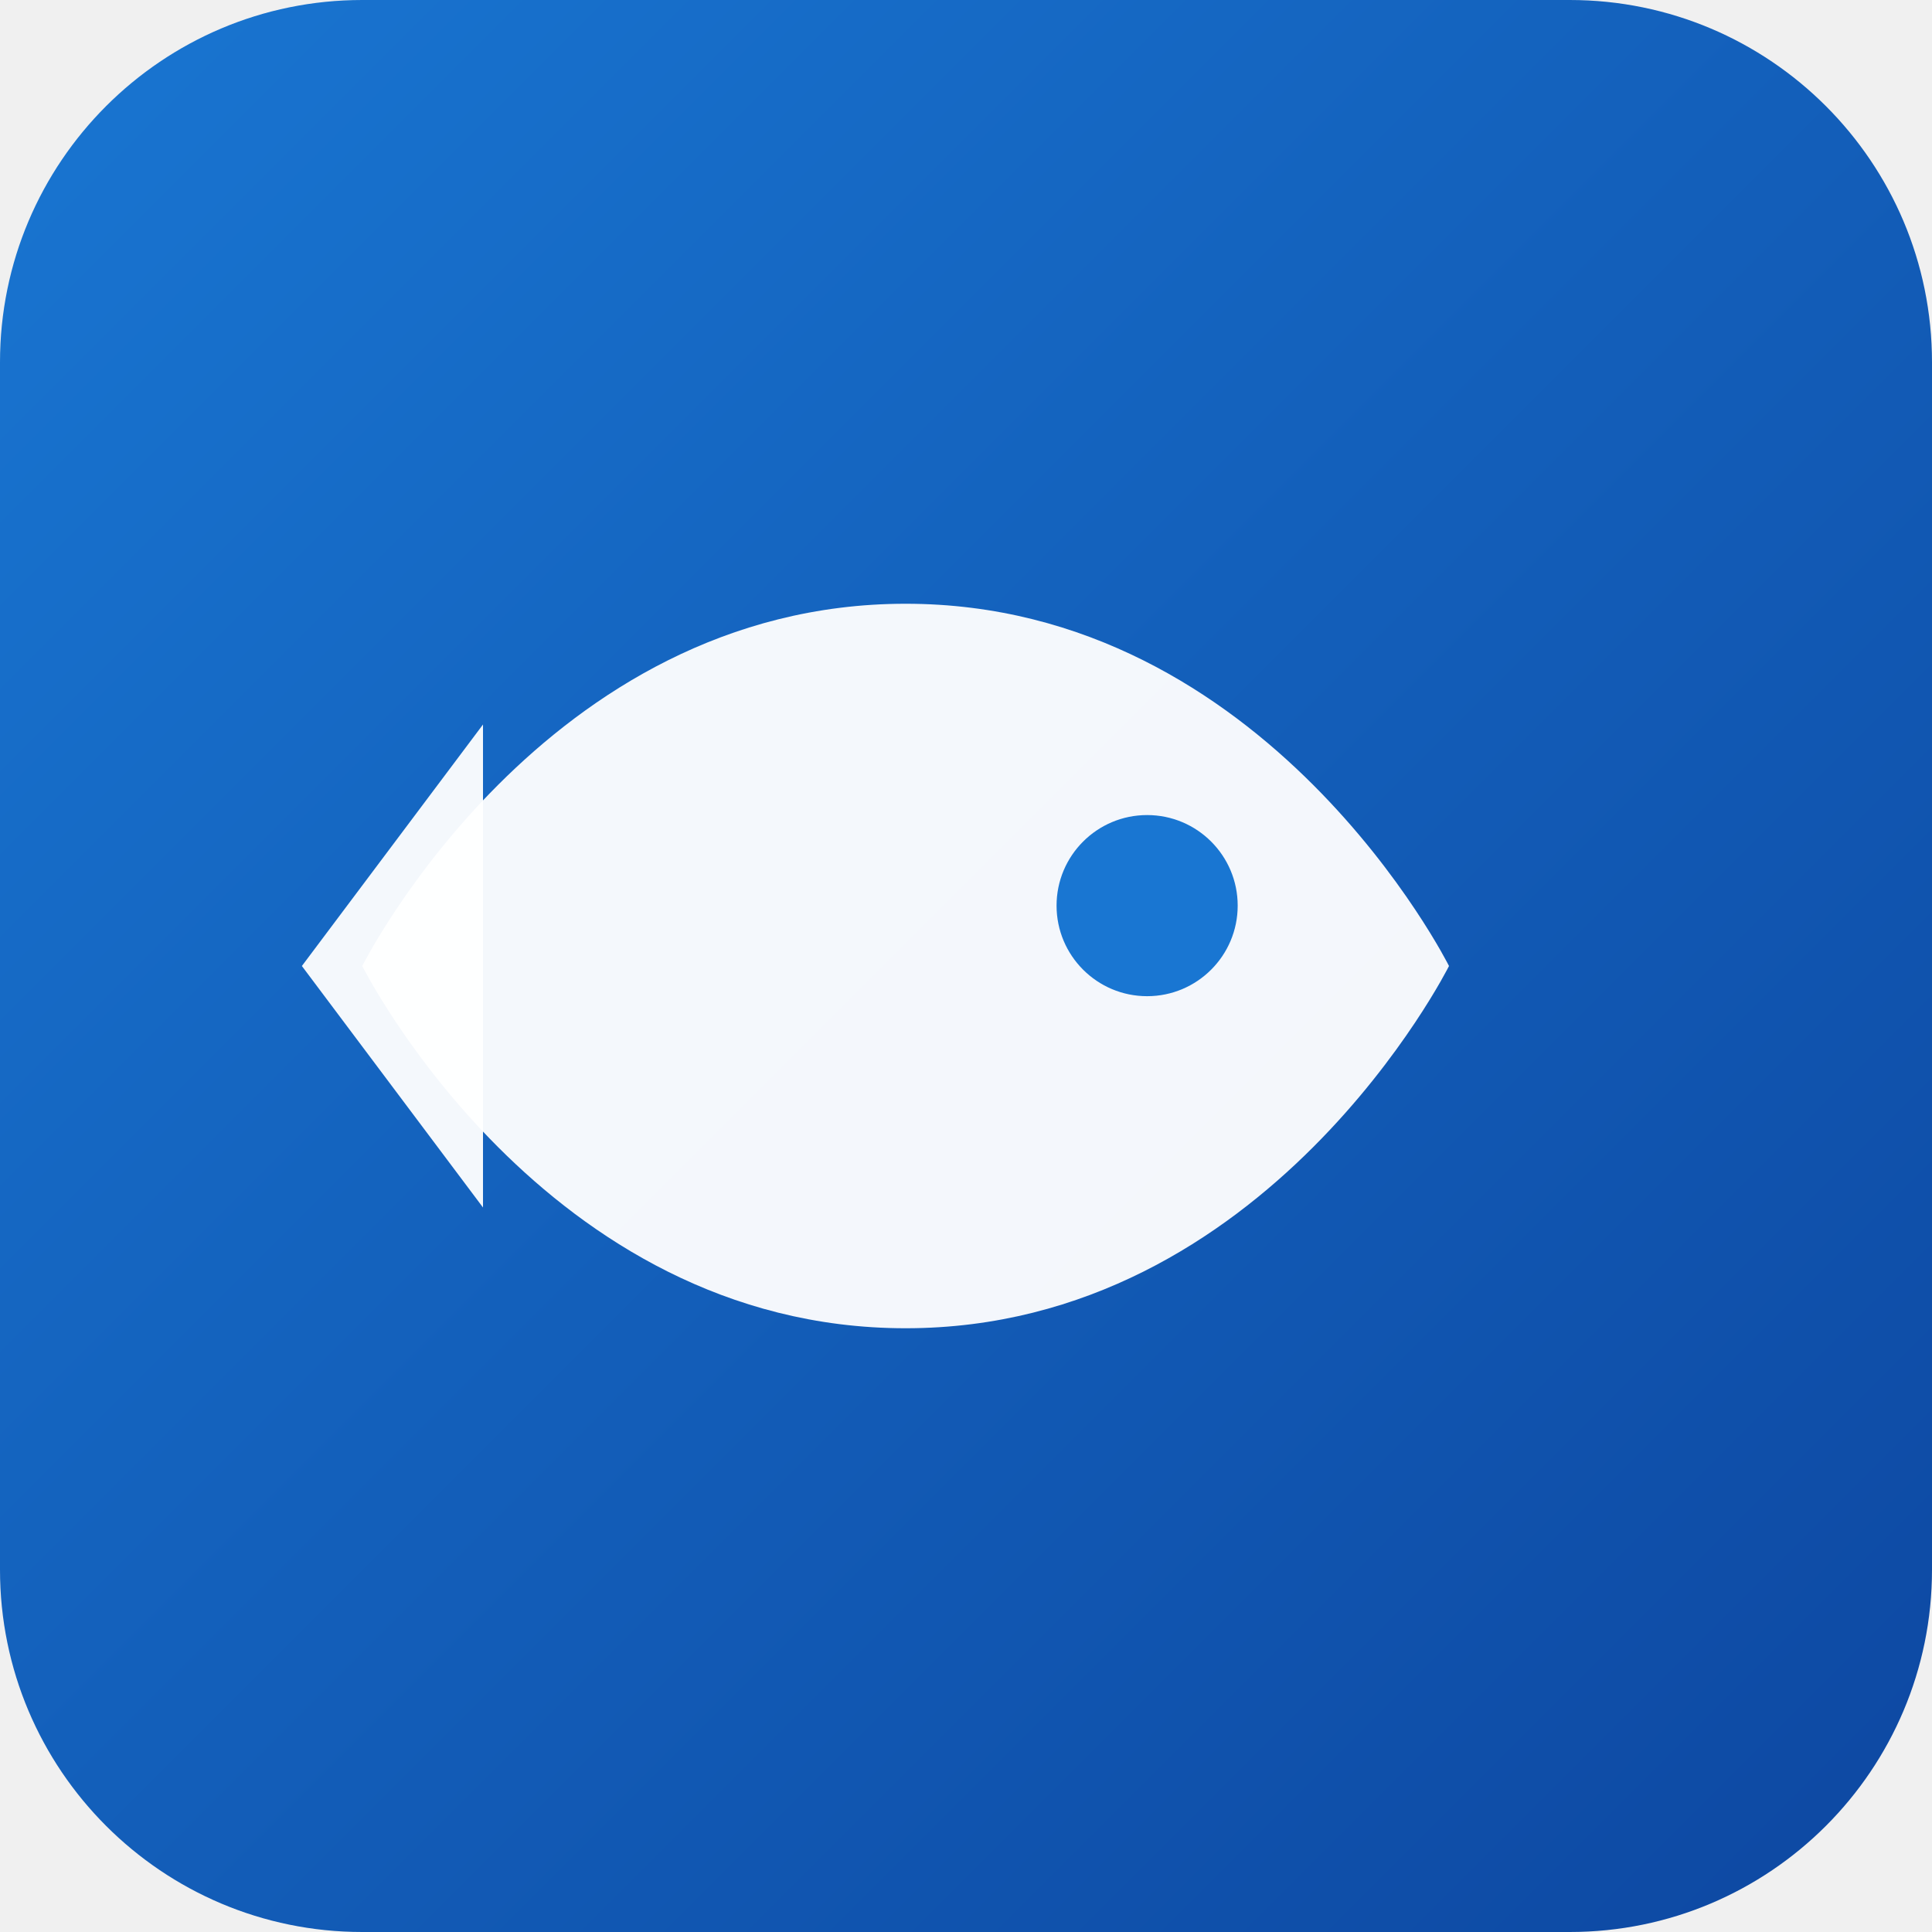
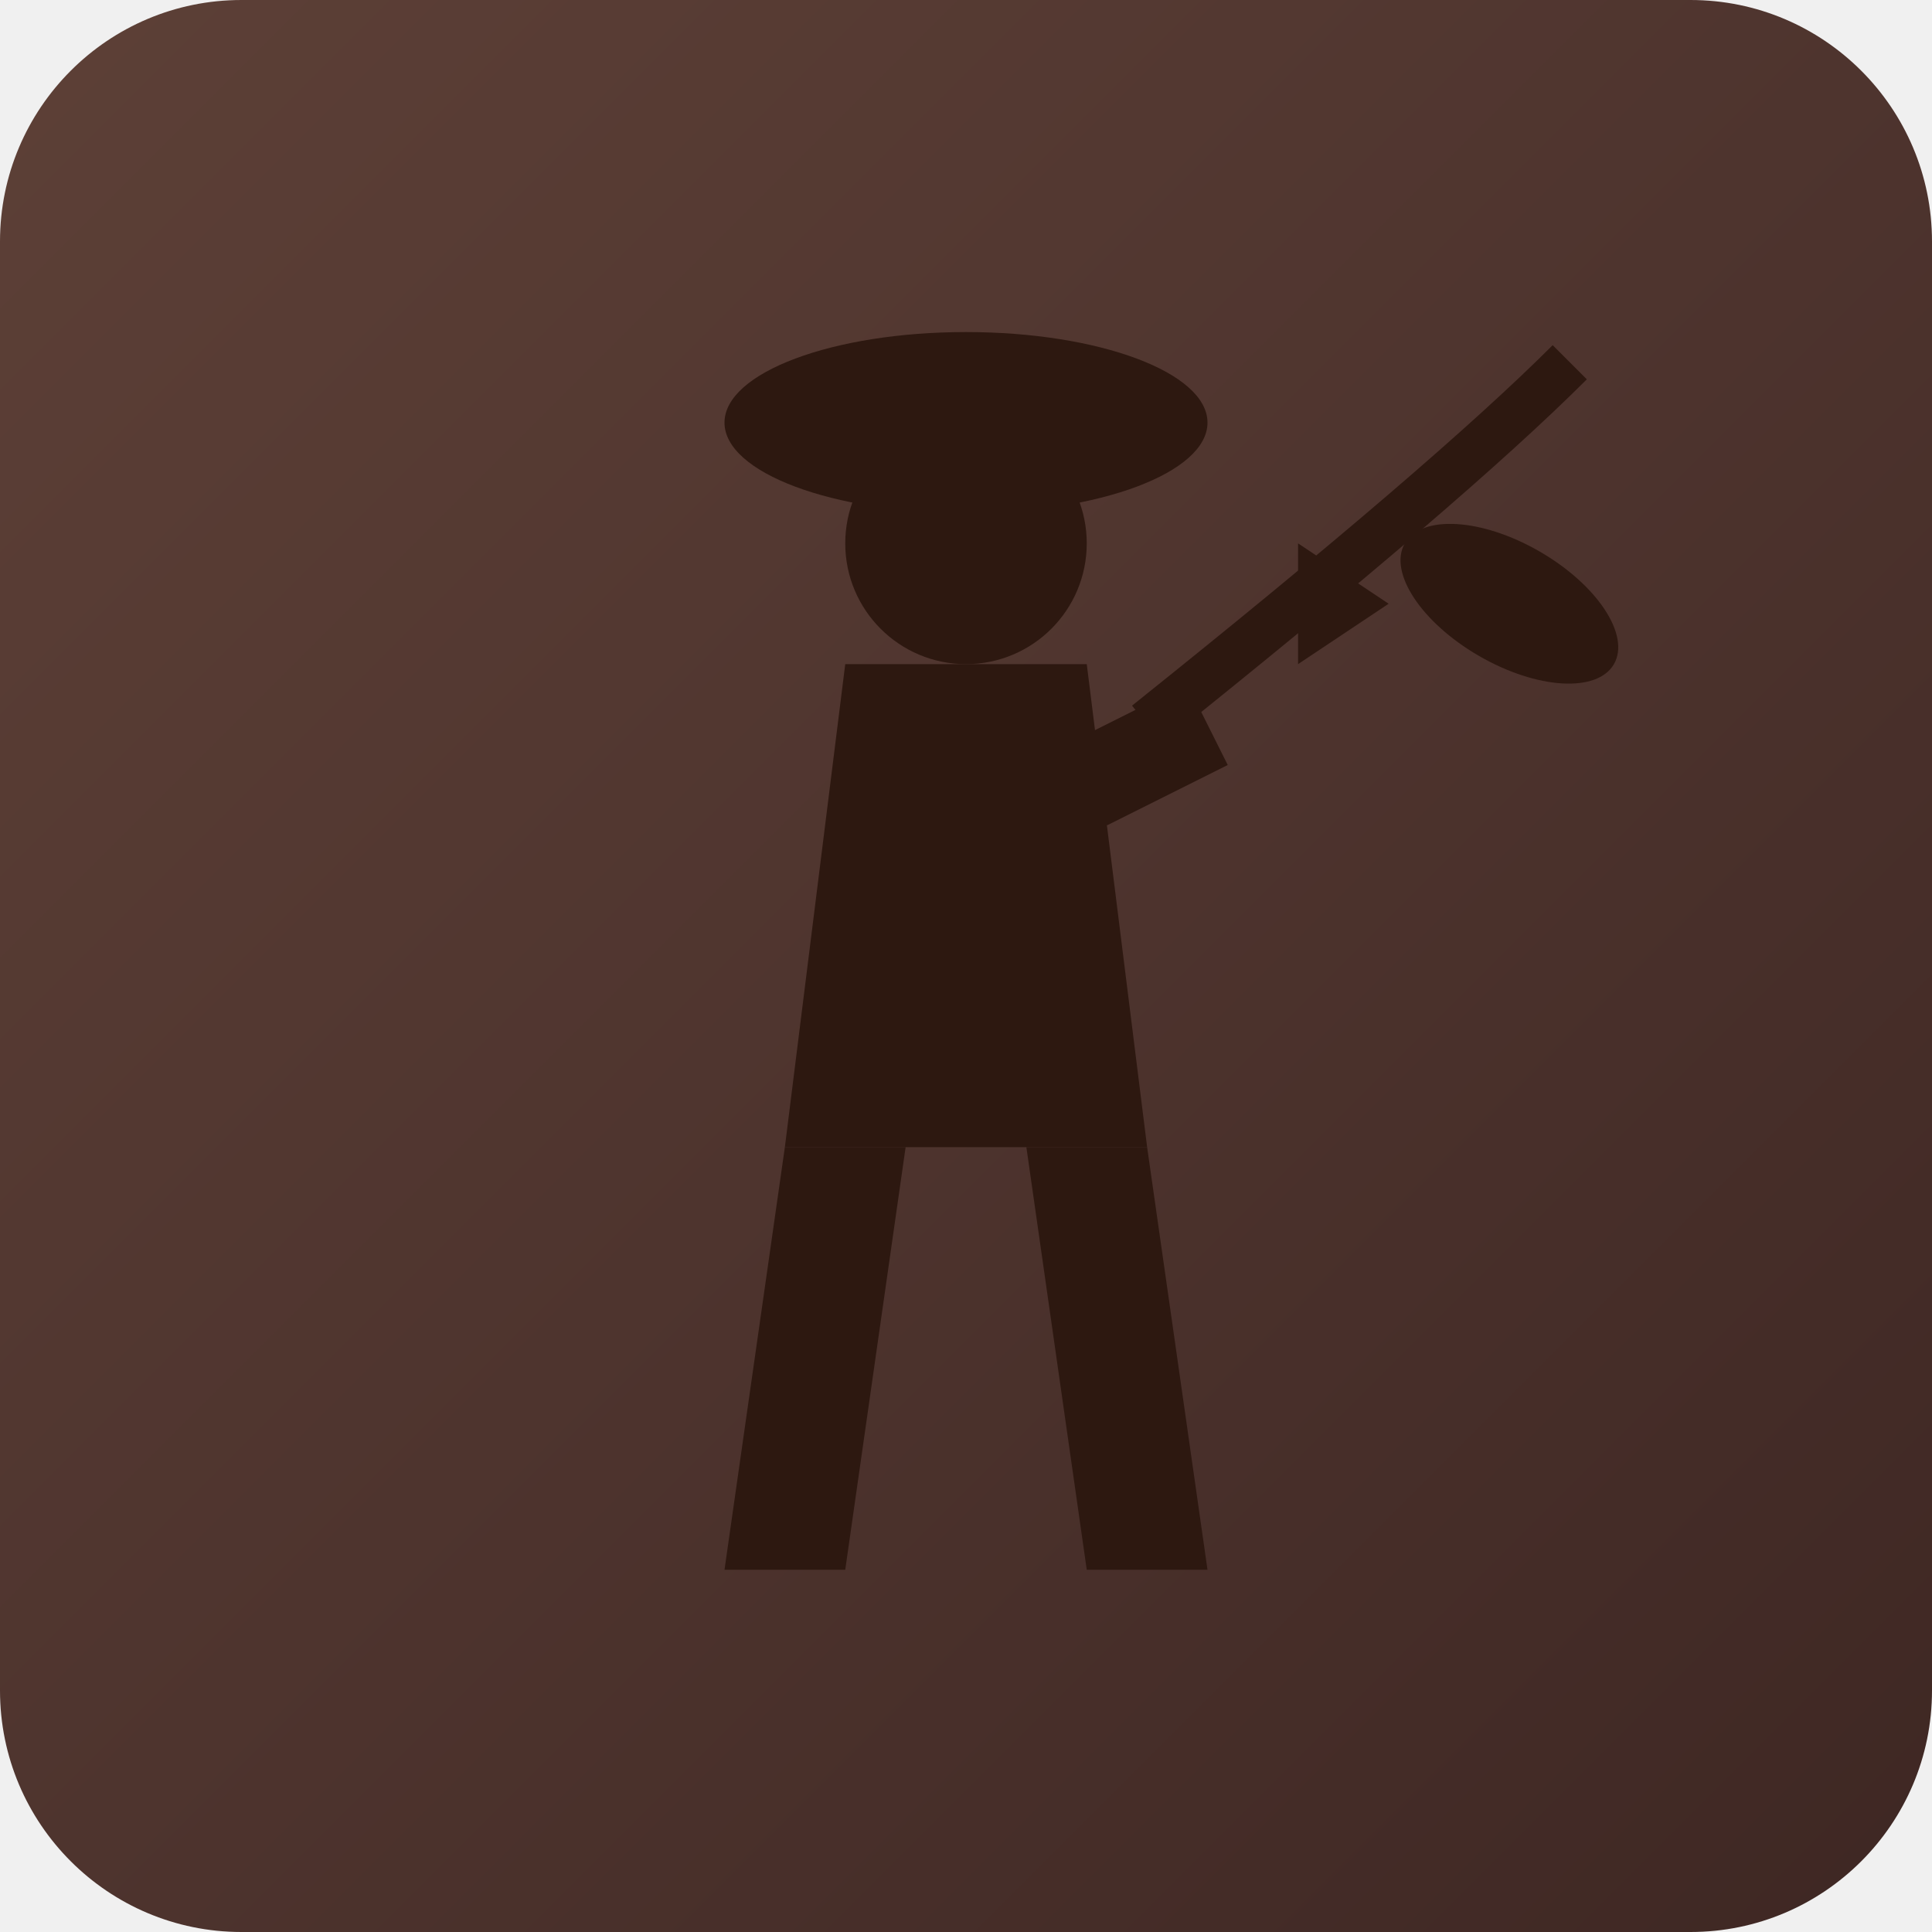
<svg xmlns="http://www.w3.org/2000/svg" viewBox="0 0 32 32">
  <defs>
-     <linearGradient id="water" x1="0%" y1="0%" x2="100%" y2="100%">
-       <stop offset="0%" style="stop-color:#1976d2" />
-       <stop offset="100%" style="stop-color:#0d47a1" />
+     <linearGradient id="leather" x1="0%" y1="0%" x2="100%" y2="100%">
+       <stop offset="0%" style="stop-color:#5D4037" />
+       <stop offset="50%" style="stop-color:#4E342E" />
+       <stop offset="100%" style="stop-color:#3E2723" />
    </linearGradient>
  </defs>
-   <rect width="32" height="32" rx="6" fill="url(#water)" />
-   <path d="M24 16c0 0-3-6-9-6s-9 6-9 6 3 6 9 6 9-6 9-6z" fill="#fff" opacity="0.95" />
-   <path d="M5 16l3-4v8l-3-4z" fill="#fff" opacity="0.95" />
-   <circle cx="19" cy="15" r="1.5" fill="#1976d2" />
+   <rect width="32" height="32" rx="4" fill="url(#leather)" />
+   <g fill="#2D1810" transform="translate(6, 4)">
+     <ellipse cx="10" cy="3" rx="4" ry="1.5" />
+     <rect x="7" y="2" width="6" height="2" rx="0.5" />
+     <circle cx="10" cy="5" r="2" />
+     <path d="M8 7 L12 7 L13 15 L7 15 Z" />
+     <path d="M7 15 L6 22 L8 22 L9 15" />
+     <path d="M11 15 L12 22 L14 22 L13 15" />
+     <path d="M13 8 Q18 4 20 2" stroke="#2D1810" stroke-width="0.8" fill="none" />
+     <path d="M12 9 L14 8" stroke="#2D1810" stroke-width="1.5" />
+     <ellipse cx="19" cy="6" rx="2" ry="1" transform="rotate(30 19 6)" />
+     <path d="M17 6 L15.5 5 L15.5 7 Z" />
+   </g>
</svg>
